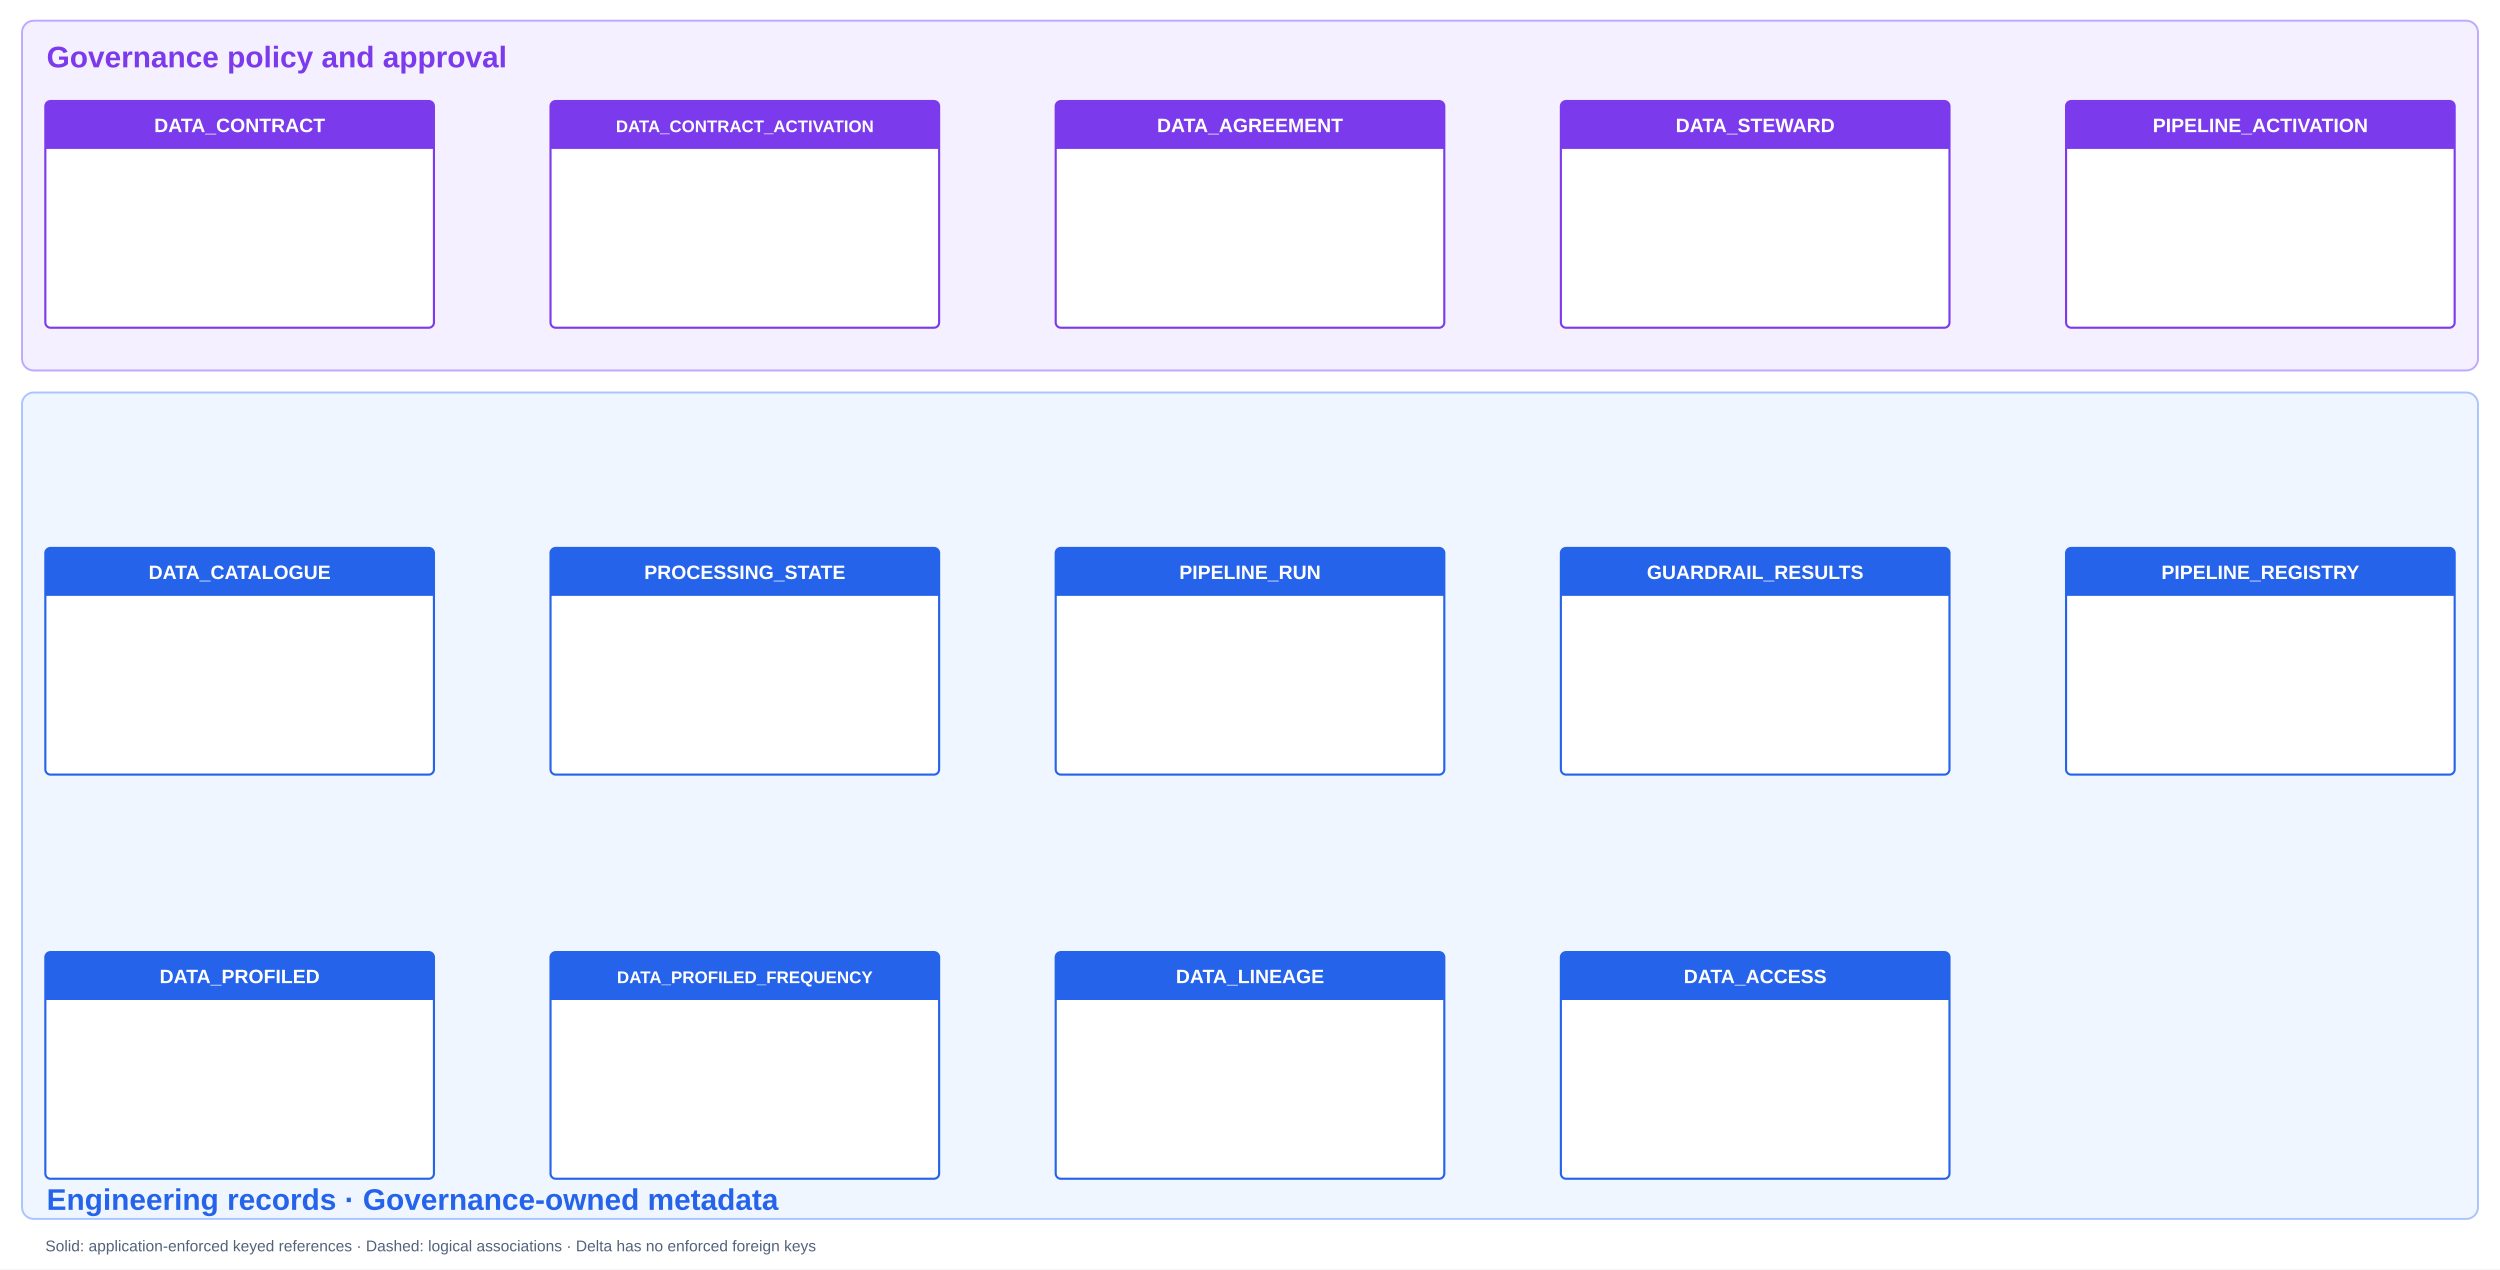
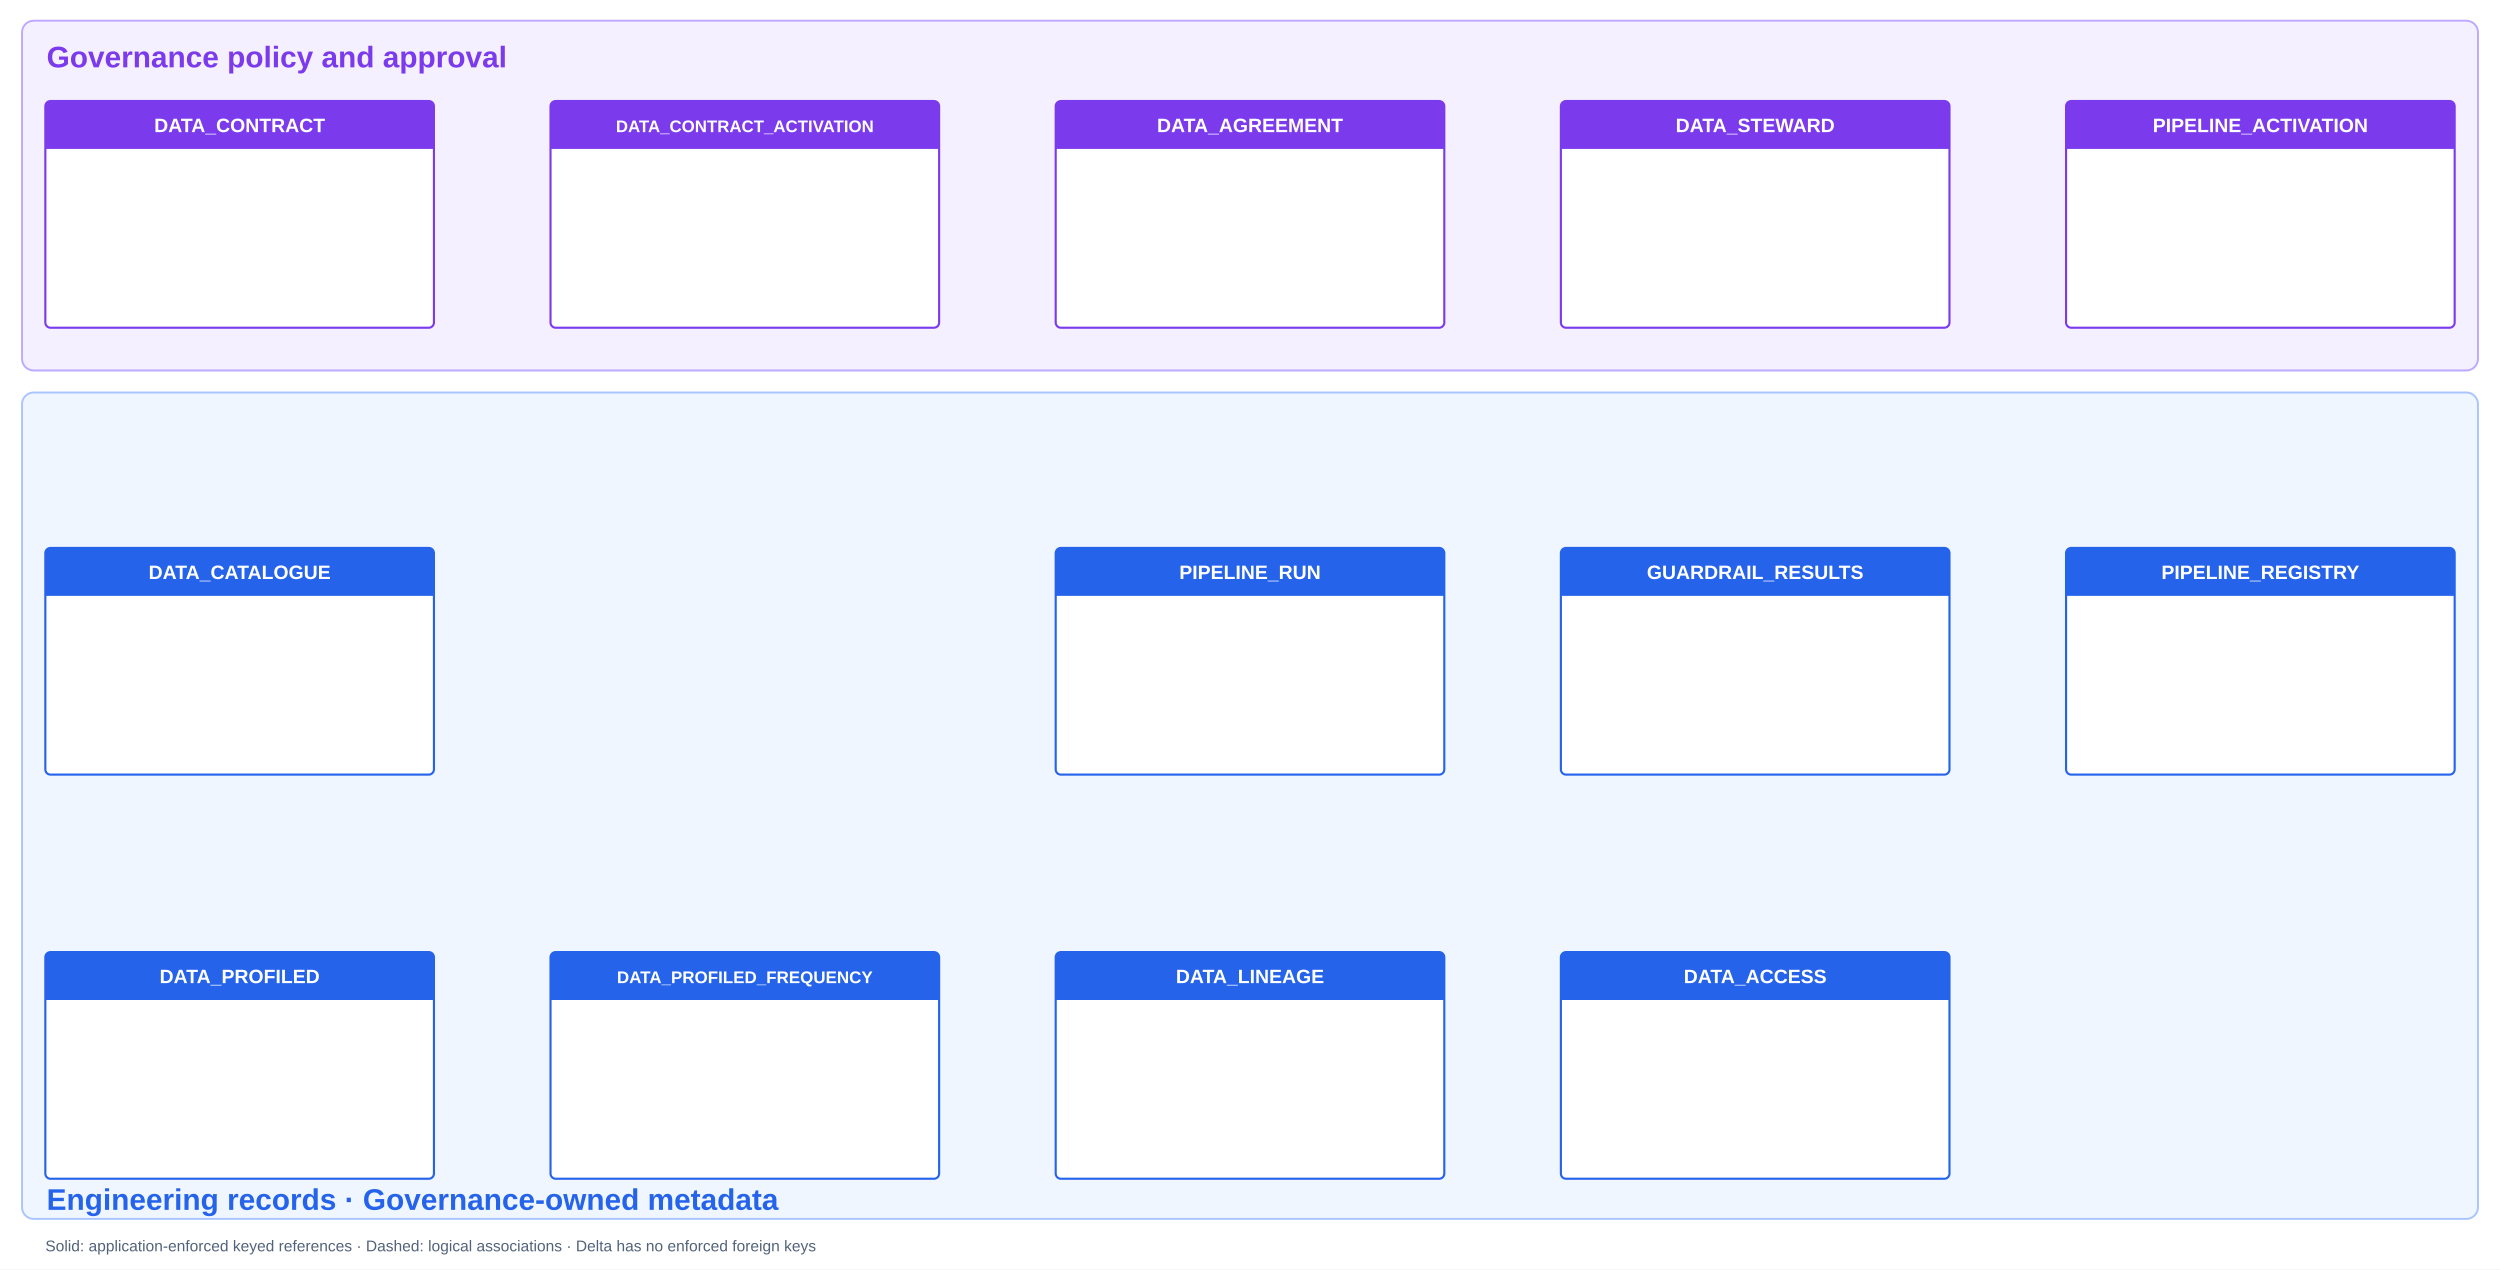
<svg xmlns="http://www.w3.org/2000/svg" xmlns:xlink="http://www.w3.org/1999/xlink" width="1930" height="980" viewBox="0 0 1930 980" role="img" aria-label="FabricOps metadata relationship diagram">
  <rect width="1930" height="980" fill="#FFFFFF" />
  <rect x="17" y="16" width="1896" height="270" rx="9" fill="#F5F0FF" stroke="#BDA9FF" stroke-width="1.5" />
  <rect x="17" y="303" width="1896" height="638" rx="9" fill="#EFF6FF" stroke="#A9C4FF" stroke-width="1.5" />
  <text x="36" y="52" font-size="23" font-family="Segoe UI, Arial, sans-serif" font-weight="700" fill="#7C3AED">Governance policy and approval</text>
  <text x="36" y="934" font-size="23" font-family="Segoe UI, Arial, sans-serif" font-weight="700" fill="#2563EB">Engineering records · Governance-owned metadata</text>
  <a xlink:href="https://voycepeh.github.io/FabricOps-Starter-Kit/reference/metadata/metadata_data_steward/" target="_blank">
    <rect x="1205" y="78" width="300" height="175" rx="4" fill="white" stroke="#7C3AED" stroke-width="1.65" />
    <path d="M1209 78H1501Q1505 78 1505 82V115H1205V82Q1205 78 1209 78Z" fill="#7C3AED" />
    <text x="1355" y="102" text-anchor="middle" font-size="15" font-weight="700" font-family="Segoe UI, Arial, sans-serif" fill="white">DATA_STEWARD</text>
  </a>
  <a xlink:href="https://voycepeh.github.io/FabricOps-Starter-Kit/reference/metadata/metadata_data_agreement/" target="_blank">
    <rect x="815" y="78" width="300" height="175" rx="4" fill="white" stroke="#7C3AED" stroke-width="1.65" />
    <path d="M819 78H1111Q1115 78 1115 82V115H815V82Q815 78 819 78Z" fill="#7C3AED" />
    <text x="965" y="102" text-anchor="middle" font-size="15" font-weight="700" font-family="Segoe UI, Arial, sans-serif" fill="white">DATA_AGREEMENT</text>
  </a>
  <a xlink:href="https://voycepeh.github.io/FabricOps-Starter-Kit/reference/metadata/metadata_data_contract_activation/" target="_blank">
    <rect x="425" y="78" width="300" height="175" rx="4" fill="white" stroke="#7C3AED" stroke-width="1.65" />
    <path d="M429 78H721Q725 78 725 82V115H425V82Q425 78 429 78Z" fill="#7C3AED" />
    <text x="575" y="102" text-anchor="middle" font-size="13" font-weight="700" font-family="Segoe UI, Arial, sans-serif" fill="white">DATA_CONTRACT_ACTIVATION</text>
  </a>
  <a xlink:href="https://voycepeh.github.io/FabricOps-Starter-Kit/reference/metadata/metadata_data_contract/" target="_blank">
    <rect x="35" y="78" width="300" height="175" rx="4" fill="white" stroke="#7C3AED" stroke-width="1.65" />
    <path d="M39 78H331Q335 78 335 82V115H35V82Q35 78 39 78Z" fill="#7C3AED" />
    <text x="185" y="102" text-anchor="middle" font-size="15" font-weight="700" font-family="Segoe UI, Arial, sans-serif" fill="white">DATA_CONTRACT</text>
  </a>
  <a xlink:href="https://voycepeh.github.io/FabricOps-Starter-Kit/reference/metadata/metadata_guardrail_results/" target="_blank">
    <rect x="1205" y="423" width="300" height="175" rx="4" fill="white" stroke="#2563EB" stroke-width="1.65" />
    <path d="M1209 423H1501Q1505 423 1505 427V460H1205V427Q1205 423 1209 423Z" fill="#2563EB" />
    <text x="1355" y="447" text-anchor="middle" font-size="15" font-weight="700" font-family="Segoe UI, Arial, sans-serif" fill="white">GUARDRAIL_RESULTS</text>
  </a>
  <a xlink:href="https://voycepeh.github.io/FabricOps-Starter-Kit/reference/metadata/metadata_pipeline_run/" target="_blank">
    <rect x="815" y="423" width="300" height="175" rx="4" fill="white" stroke="#2563EB" stroke-width="1.65" />
    <path d="M819 423H1111Q1115 423 1115 427V460H815V427Q815 423 819 423Z" fill="#2563EB" />
    <text x="965" y="447" text-anchor="middle" font-size="15" font-weight="700" font-family="Segoe UI, Arial, sans-serif" fill="white">PIPELINE_RUN</text>
-   </a>
-   <a xlink:href="https://voycepeh.github.io/FabricOps-Starter-Kit/reference/metadata/metadata_processing_state/" target="_blank">
-     <rect x="425" y="423" width="300" height="175" rx="4" fill="white" stroke="#2563EB" stroke-width="1.65" />
-     <path d="M429 423H721Q725 423 725 427V460H425V427Q425 423 429 423Z" fill="#2563EB" />
-     <text x="575" y="447" text-anchor="middle" font-size="15" font-weight="700" font-family="Segoe UI, Arial, sans-serif" fill="white">PROCESSING_STATE</text>
  </a>
  <a xlink:href="https://voycepeh.github.io/FabricOps-Starter-Kit/reference/metadata/metadata_data_catalogue/" target="_blank">
    <rect x="35" y="423" width="300" height="175" rx="4" fill="white" stroke="#2563EB" stroke-width="1.65" />
    <path d="M39 423H331Q335 423 335 427V460H35V427Q35 423 39 423Z" fill="#2563EB" />
    <text x="185" y="447" text-anchor="middle" font-size="15" font-weight="700" font-family="Segoe UI, Arial, sans-serif" fill="white">DATA_CATALOGUE</text>
  </a>
  <a xlink:href="https://voycepeh.github.io/FabricOps-Starter-Kit/reference/metadata/metadata_data_profiled_frequency/" target="_blank" transform="translate(0 -80)">
    <rect x="425" y="815" width="300" height="175" rx="4" fill="white" stroke="#2563EB" stroke-width="1.65" />
    <path d="M429 815H721Q725 815 725 819V852H425V819Q425 815 429 815Z" fill="#2563EB" />
    <text x="575" y="839" text-anchor="middle" font-size="13.1" font-weight="700" font-family="Segoe UI, Arial, sans-serif" fill="white">DATA_PROFILED_FREQUENCY</text>
  </a>
  <a xlink:href="https://voycepeh.github.io/FabricOps-Starter-Kit/reference/metadata/metadata_data_profiled/" target="_blank" transform="translate(0 -80)">
    <rect x="35" y="815" width="300" height="175" rx="4" fill="white" stroke="#2563EB" stroke-width="1.65" />
    <path d="M39 815H331Q335 815 335 819V852H35V819Q35 815 39 815Z" fill="#2563EB" />
    <text x="185" y="839" text-anchor="middle" font-size="15" font-weight="700" font-family="Segoe UI, Arial, sans-serif" fill="white">DATA_PROFILED</text>
  </a>
  <a xlink:href="https://voycepeh.github.io/FabricOps-Starter-Kit/reference/metadata/metadata_data_lineage/" target="_blank" transform="translate(0 -80)">
    <rect x="815" y="815" width="300" height="175" rx="4" fill="white" stroke="#2563EB" stroke-width="1.65" />
    <path d="M819 815H1111Q1115 815 1115 819V852H815V819Q815 815 819 815Z" fill="#2563EB" />
    <text x="965" y="839" text-anchor="middle" font-size="15" font-weight="700" font-family="Segoe UI, Arial, sans-serif" fill="white">DATA_LINEAGE</text>
  </a>
  <a xlink:href="https://voycepeh.github.io/FabricOps-Starter-Kit/reference/metadata/metadata_data_access/" target="_blank" transform="translate(0 -80)">
    <rect x="1205" y="815" width="300" height="175" rx="4" fill="white" stroke="#2563EB" stroke-width="1.65" />
    <path d="M1209 815H1501Q1505 815 1505 819V852H1205V819Q1205 815 1209 815Z" fill="#2563EB" />
    <text x="1355" y="839" text-anchor="middle" font-size="15" font-weight="700" font-family="Segoe UI, Arial, sans-serif" fill="white">DATA_ACCESS</text>
  </a>
  <a xlink:href="https://voycepeh.github.io/FabricOps-Starter-Kit/reference/metadata/metadata_pipeline_activation/" target="_blank">
    <rect x="1595" y="78" width="300" height="175" rx="4" fill="white" stroke="#7C3AED" stroke-width="1.65" />
    <path d="M1599 78H1891Q1895 78 1895 82V115H1595V82Q1595 78 1599 78Z" fill="#7C3AED" />
    <text x="1745" y="102" text-anchor="middle" font-size="15" font-weight="700" font-family="Segoe UI, Arial, sans-serif" fill="white">PIPELINE_ACTIVATION</text>
  </a>
  <a xlink:href="https://voycepeh.github.io/FabricOps-Starter-Kit/reference/metadata/metadata_pipeline_registry/" target="_blank">
    <rect x="1595" y="423" width="300" height="175" rx="4" fill="white" stroke="#2563EB" stroke-width="1.65" />
    <path d="M1599 423H1891Q1895 423 1895 427V460H1595V427Q1595 423 1599 423Z" fill="#2563EB" />
    <text x="1745" y="447" text-anchor="middle" font-size="15" font-weight="700" font-family="Segoe UI, Arial, sans-serif" fill="white">PIPELINE_REGISTRY</text>
  </a>
  <text x="35" y="966" font-size="12" font-family="Segoe UI, Arial, sans-serif" fill="#52627A">Solid: application-enforced keyed references · Dashed: logical associations · Delta has no enforced foreign keys</text>
</svg>
